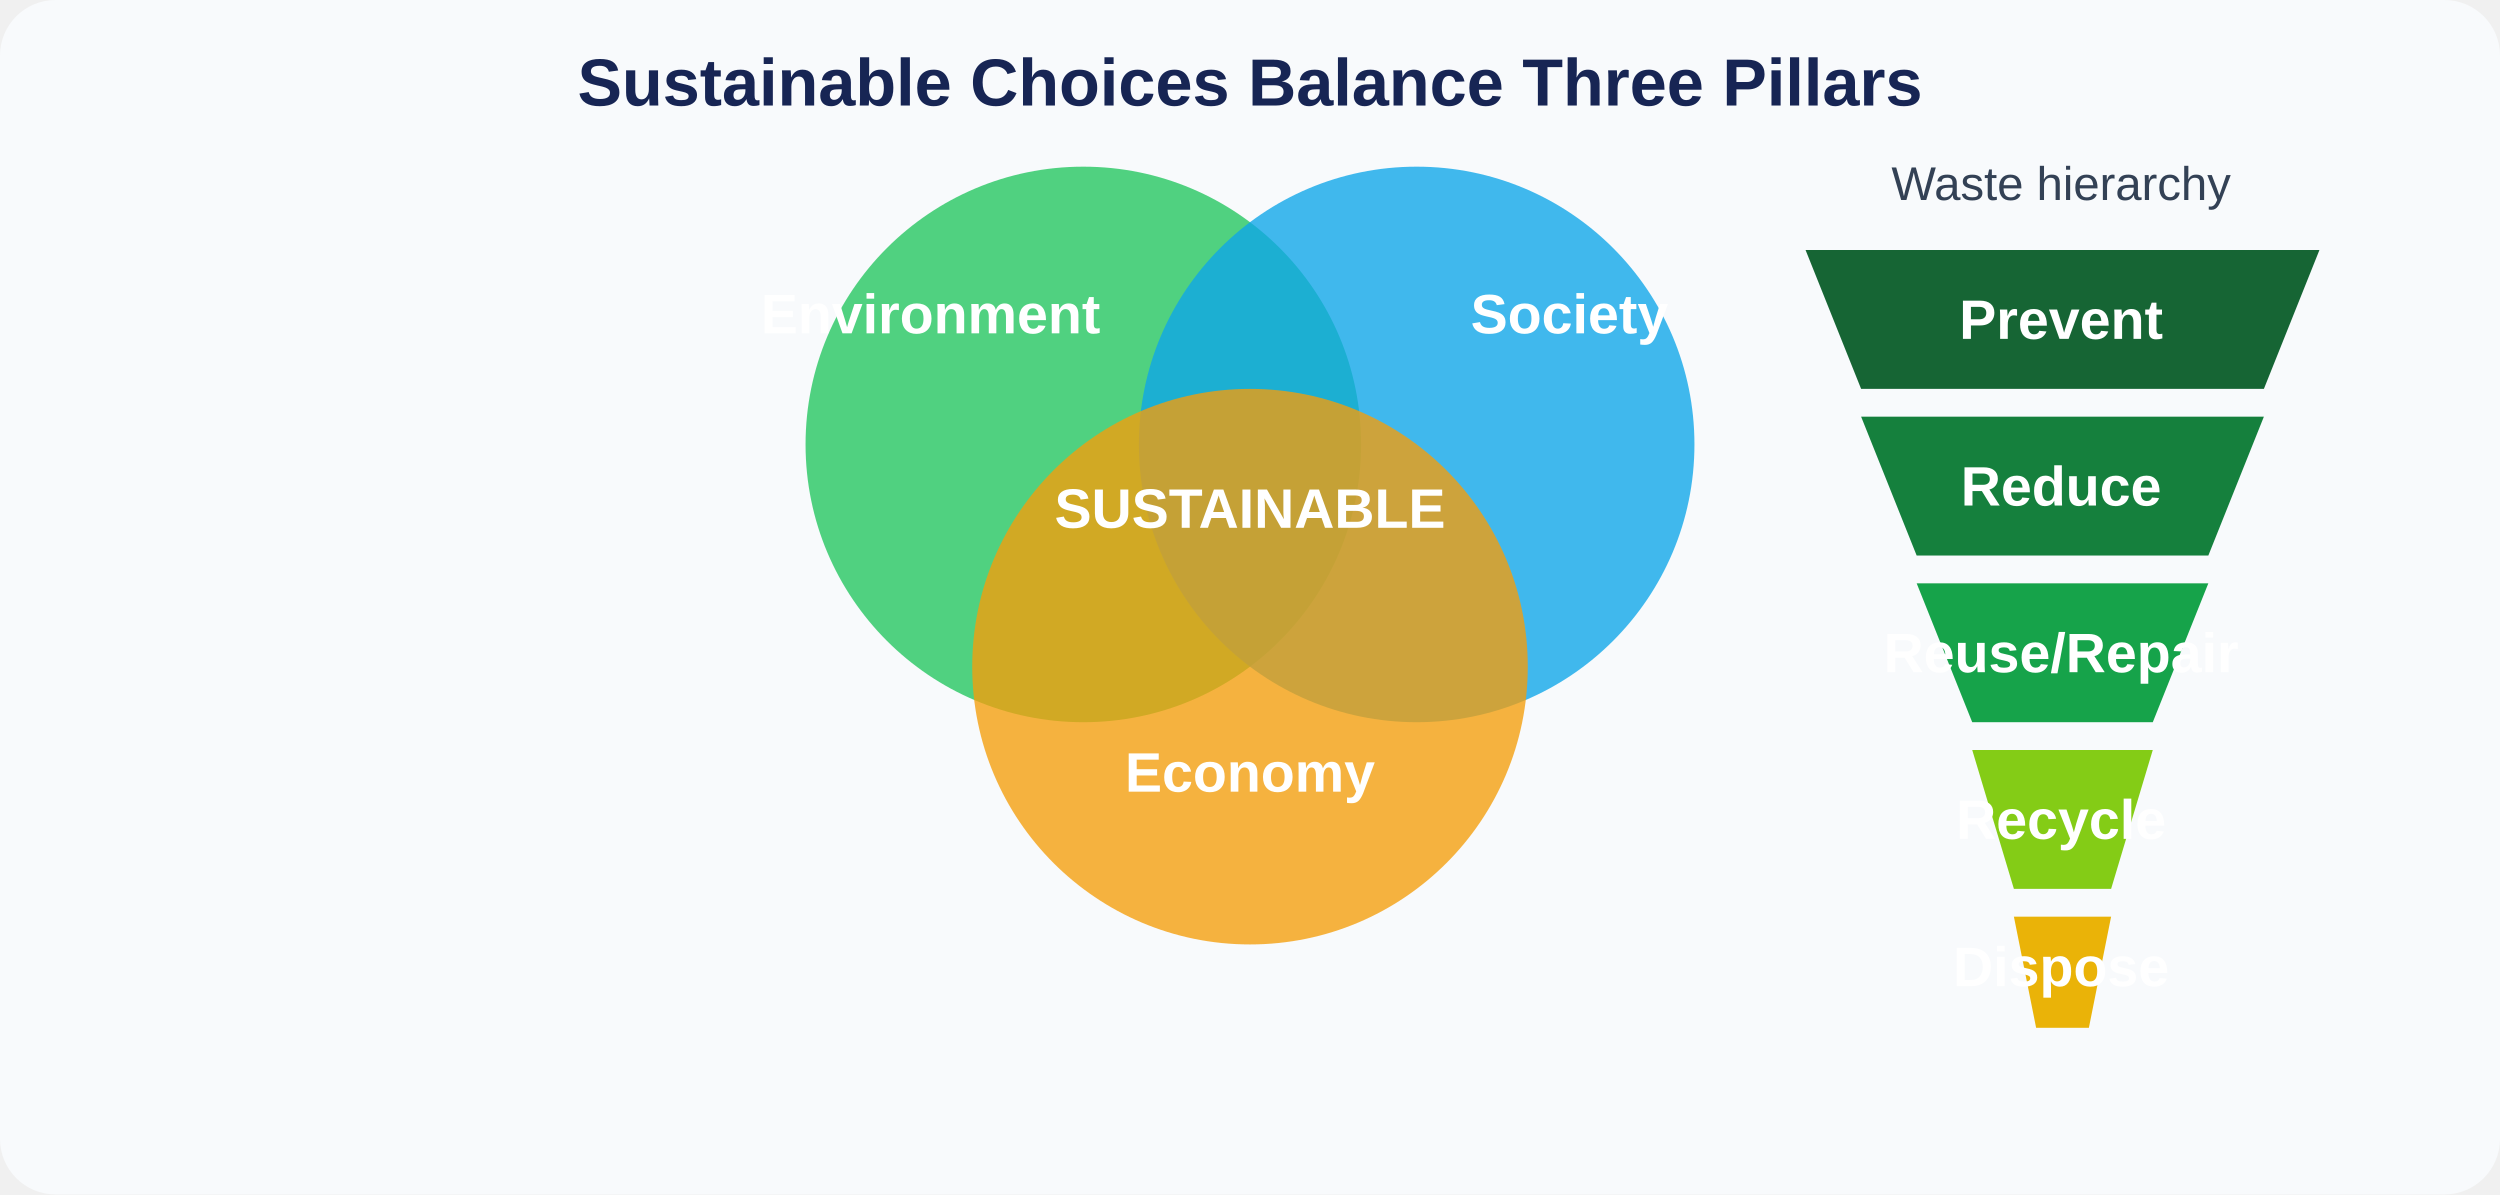
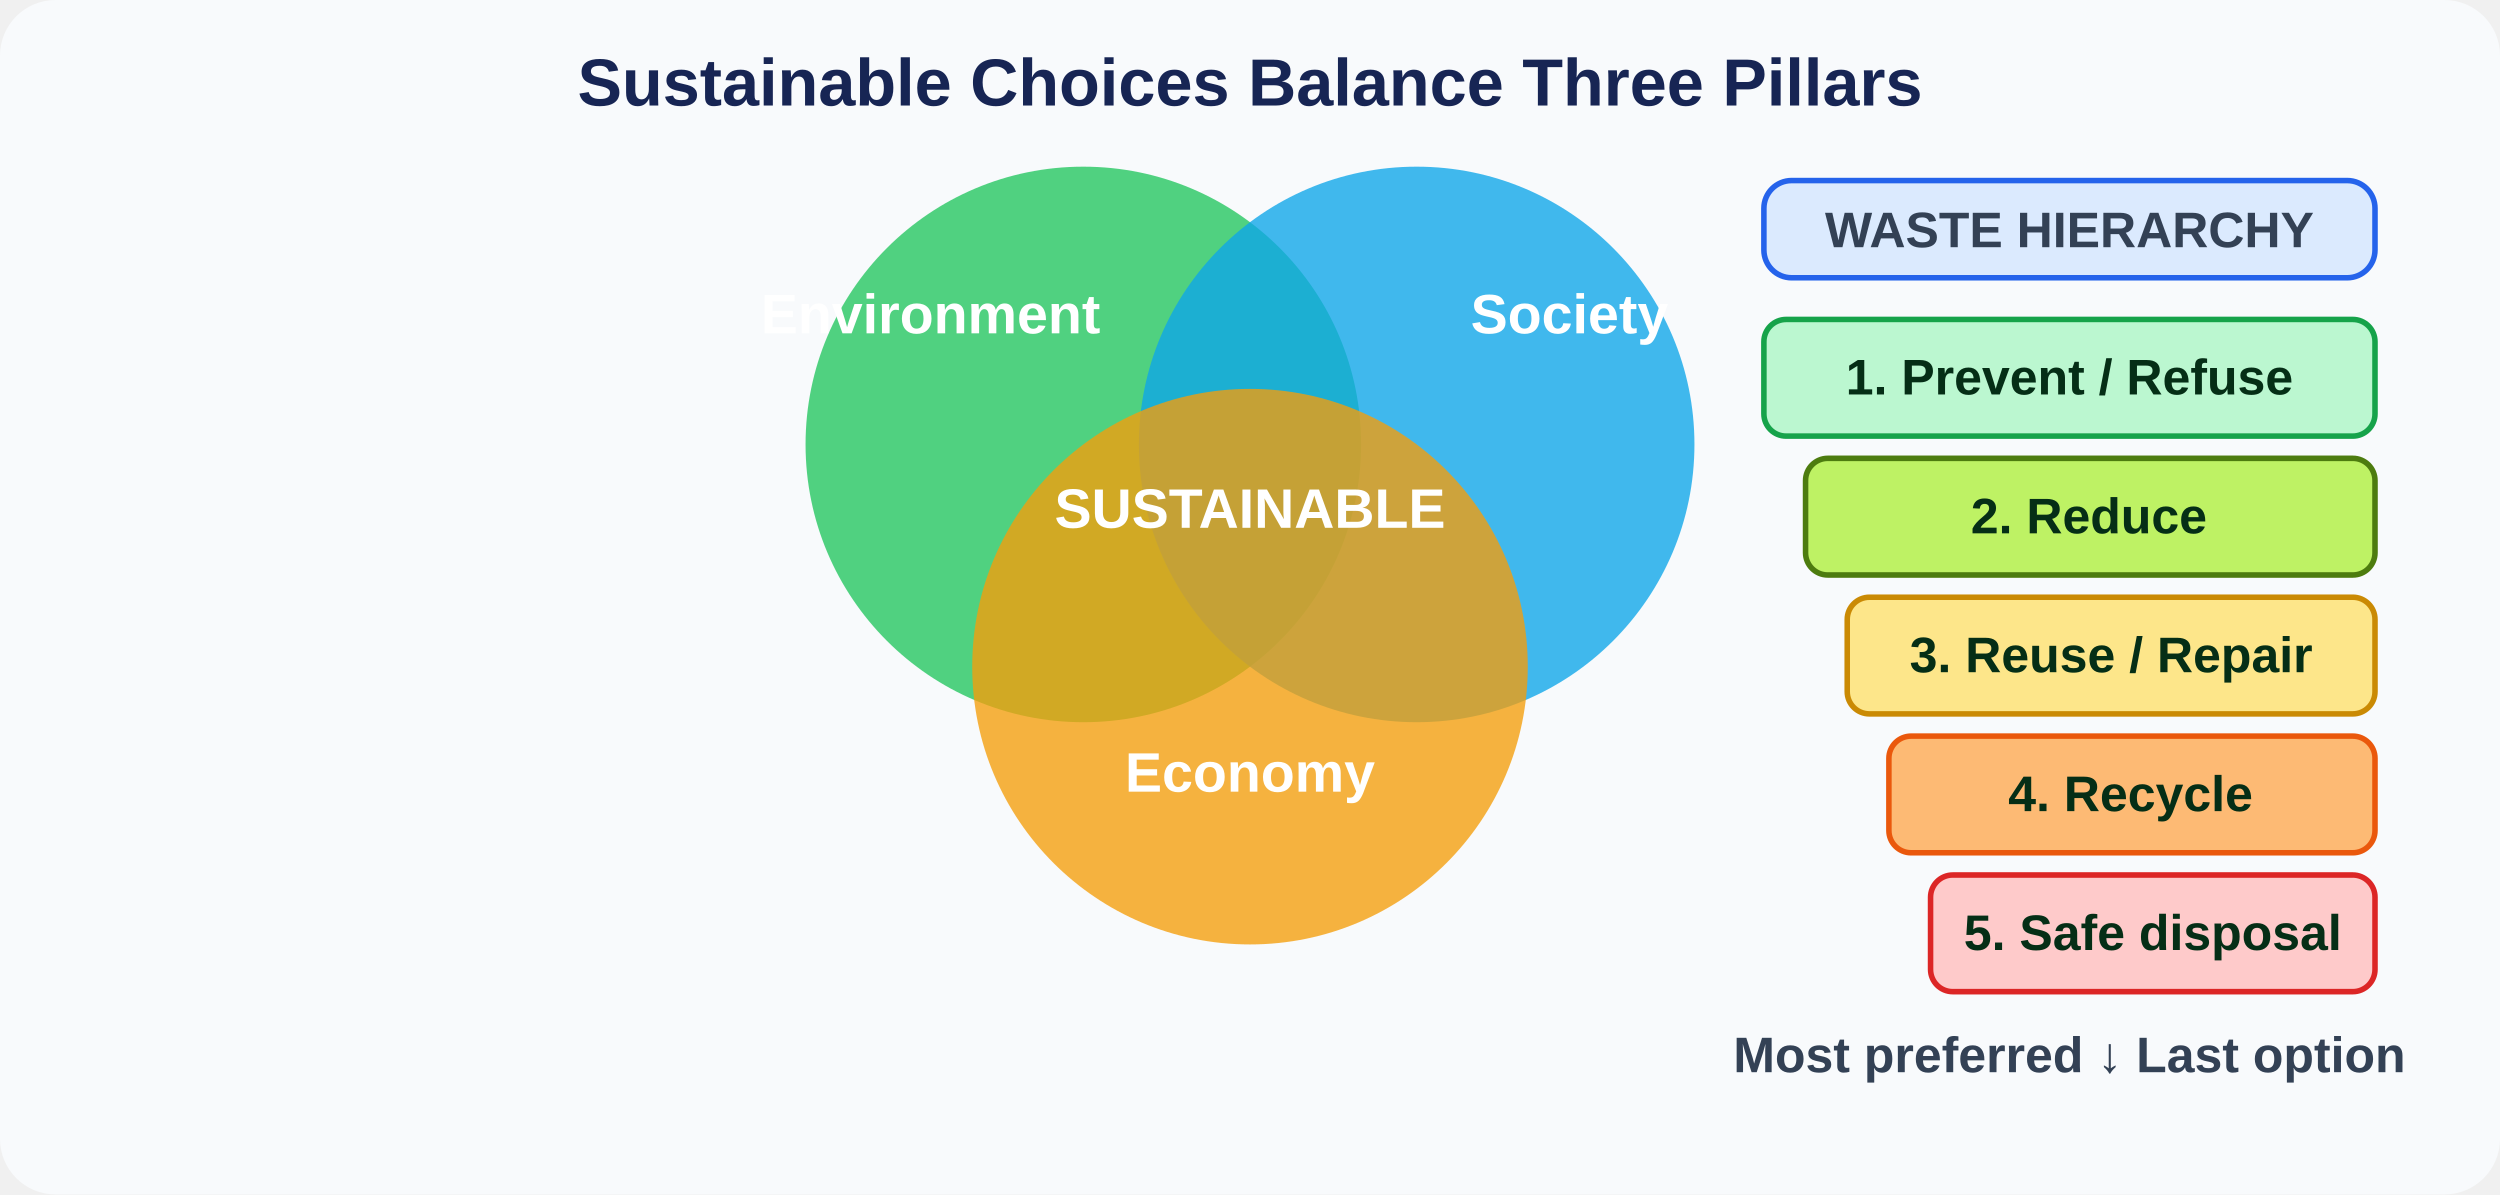
<svg xmlns="http://www.w3.org/2000/svg" viewBox="0 0 900 430" role="img" aria-labelledby="title desc">
  <defs>
-     <style>.t{font:700 20px Arial;fill:#fff}.s{font:17px Arial;fill:#334155}</style>
+     <style>.t{font:700 20px Arial;fill:#fff}.s{font:700 18px Arial;fill:#334155}.h{font:700 18px Arial;fill:#052e16}</style>
  </defs>
  <rect width="900" height="430" rx="20" fill="#f8fafc" />
  <text x="450" y="38" text-anchor="middle" font-family="Arial" font-size="24" font-weight="700" fill="#172554">Sustainable Choices Balance Three Pillars</text>
  <circle cx="390" cy="160" r="100" fill="#22c55e" fill-opacity=".78" />
  <circle cx="510" cy="160" r="100" fill="#0ea5e9" fill-opacity=".78" />
  <circle cx="450" cy="240" r="100" fill="#f59e0b" fill-opacity=".78" />
  <text x="335" y="120" text-anchor="middle" class="t">Environment</text>
  <text x="565" y="120" text-anchor="middle" class="t">Society</text>
  <text x="450" y="285" text-anchor="middle" class="t">Economy</text>
  <text x="450" y="190" text-anchor="middle" class="t">SUSTAINABLE</text>
-   <path d="M650 90H835L815 140H670Z" fill="#166534" />
-   <text x="742" y="122" text-anchor="middle" class="t">Prevent</text>
-   <path d="M670 150H815L795 200H690Z" fill="#15803d" />
-   <text x="742" y="182" text-anchor="middle" class="t">Reduce</text>
-   <path d="M690 210H795L775 260H710Z" fill="#16a34a" />
-   <text x="742" y="242" text-anchor="middle" class="t">Reuse/Repair</text>
-   <path d="M710 270H775L760 320H725Z" fill="#84cc16" />
-   <text x="742" y="302" text-anchor="middle" class="t">Recycle</text>
-   <path d="M725 330H760L752 370H733Z" fill="#eab308" />
-   <text x="742" y="355" text-anchor="middle" class="t">Dispose</text>
-   <text x="742" y="72" text-anchor="middle" class="s">Waste hierarchy</text>
+   <rect x="635" y="65" width="220" height="35" rx="10" fill="#dbeafe" stroke="#2563eb" stroke-width="2" />
+   <text x="745" y="89" text-anchor="middle" class="s">WASTE HIERARCHY</text>
+   <rect x="635" y="115" width="220" height="42" rx="8" fill="#bbf7d0" stroke="#16a34a" stroke-width="2" />
+   <text x="745" y="142" text-anchor="middle" class="h">1. Prevent / Refuse</text>
+   <rect x="650" y="165" width="205" height="42" rx="8" fill="#bef264" stroke="#4d7c0f" stroke-width="2" />
+   <text x="752" y="192" text-anchor="middle" class="h">2. Reduce</text>
+   <rect x="665" y="215" width="190" height="42" rx="8" fill="#fde68a" stroke="#ca8a04" stroke-width="2" />
+   <text x="760" y="242" text-anchor="middle" class="h">3. Reuse / Repair</text>
+   <rect x="680" y="265" width="175" height="42" rx="8" fill="#fdba74" stroke="#ea580c" stroke-width="2" />
+   <text x="767" y="292" text-anchor="middle" class="h">4. Recycle</text>
+   <rect x="695" y="315" width="160" height="42" rx="8" fill="#fecaca" stroke="#dc2626" stroke-width="2" />
+   <text x="775" y="342" text-anchor="middle" class="h">5. Safe disposal</text>
+   <text x="745" y="386" text-anchor="middle" class="s">Most preferred ↓ Last option</text>
</svg>
